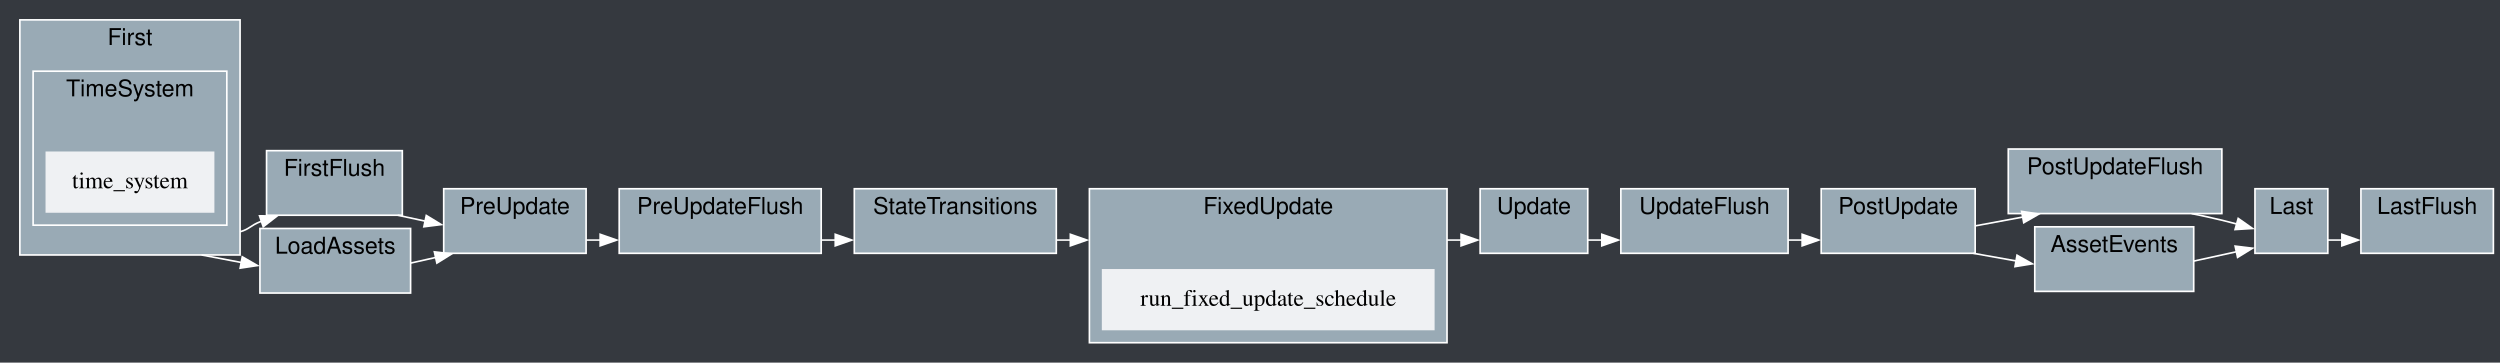
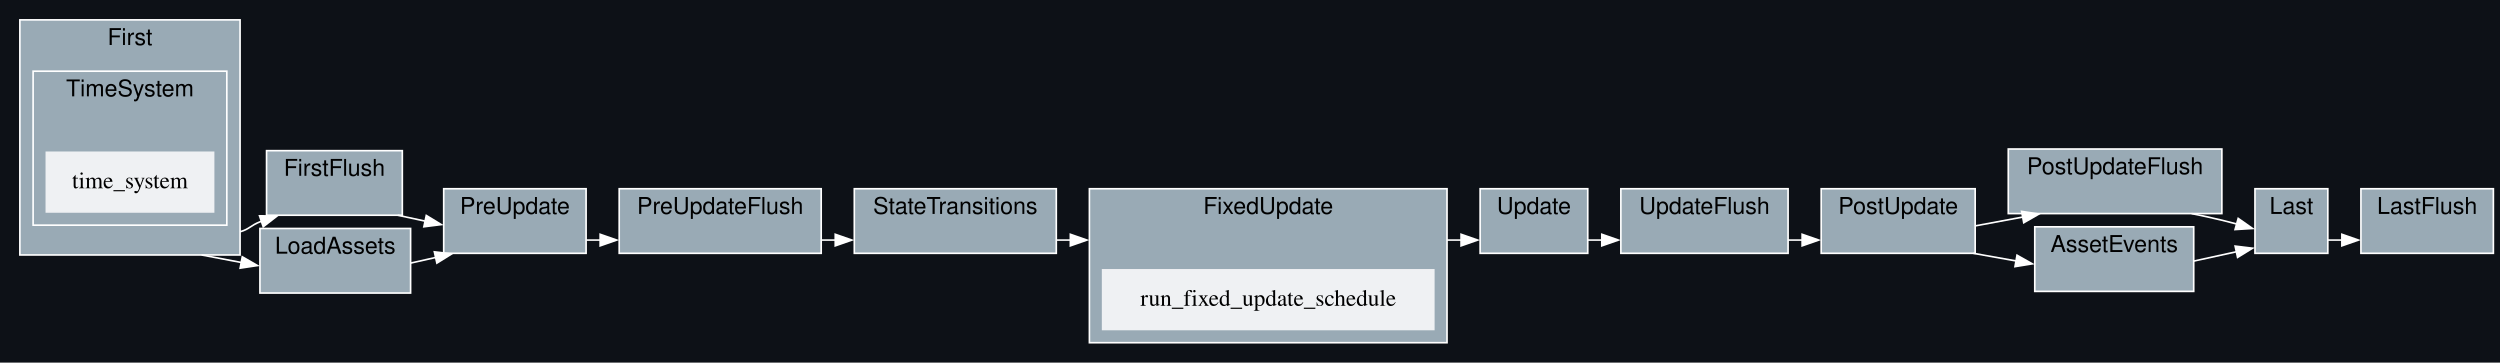
<svg xmlns="http://www.w3.org/2000/svg" width="1510pt" height="219pt" viewBox="0.00 0.00 1510.00 219.00">
  <g id="graph0" class="graph" transform="scale(1 1) rotate(0) translate(4 215)">
-     <polygon fill="#35393f" stroke="none" points="-4,4 -4,-215 1506,-215 1506,4 -4,4" />
+     <polygon fill="#0d1117" stroke="none" points="-4,4 -4,-215 1506,-215 1506,4 -4,4" />
    <g id="clust1" class="cluster">
      <polygon fill="#99aab5" stroke="white" points="157,-85 157,-124 239,-124 239,-85 157,-85" />
      <text text-anchor="middle" x="198" y="-108.8" font-family="Helvetica,sans-Serif" font-size="14.00">FirstFlush</text>
    </g>
    <g id="clust2" class="cluster">
      <polygon fill="#99aab5" stroke="white" points="370,-62 370,-101 492,-101 492,-62 370,-62" />
      <text text-anchor="middle" x="431" y="-85.8" font-family="Helvetica,sans-Serif" font-size="14.00">PreUpdateFlush</text>
    </g>
    <g id="clust3" class="cluster">
      <polygon fill="#99aab5" stroke="white" points="975,-62 975,-101 1076,-101 1076,-62 975,-62" />
      <text text-anchor="middle" x="1025.5" y="-85.8" font-family="Helvetica,sans-Serif" font-size="14.00">UpdateFlush</text>
    </g>
    <g id="clust4" class="cluster">
      <polygon fill="#99aab5" stroke="white" points="1209,-86 1209,-125 1338,-125 1338,-86 1209,-86" />
      <text text-anchor="middle" x="1273.5" y="-109.8" font-family="Helvetica,sans-Serif" font-size="14.00">PostUpdateFlush</text>
    </g>
    <g id="clust5" class="cluster">
      <polygon fill="#99aab5" stroke="white" points="1422,-62 1422,-101 1502,-101 1502,-62 1422,-62" />
      <text text-anchor="middle" x="1462" y="-85.8" font-family="Helvetica,sans-Serif" font-size="14.00">LastFlush</text>
    </g>
    <g id="clust6" class="cluster">
      <polygon fill="#99aab5" stroke="white" points="8,-61 8,-203 141,-203 141,-61 8,-61" />
      <text text-anchor="middle" x="74.5" y="-187.8" font-family="Helvetica,sans-Serif" font-size="14.00">First</text>
    </g>
    <g id="clust7" class="cluster">
      <polygon fill="#99aab5" stroke="white" points="16,-79 16,-172 133,-172 133,-79 16,-79" />
      <text text-anchor="middle" x="74.5" y="-156.8" font-family="Helvetica,sans-Serif" font-size="14.00">TimeSystem</text>
    </g>
    <g id="clust8" class="cluster">
      <polygon fill="#99aab5" stroke="white" points="264,-62 264,-101 350,-101 350,-62 264,-62" />
      <text text-anchor="middle" x="307" y="-85.8" font-family="Helvetica,sans-Serif" font-size="14.00">PreUpdate</text>
    </g>
    <g id="clust9" class="cluster">
      <polygon fill="#99aab5" stroke="white" points="512,-62 512,-101 634,-101 634,-62 512,-62" />
      <text text-anchor="middle" x="573" y="-85.8" font-family="Helvetica,sans-Serif" font-size="14.00">StateTransitions</text>
    </g>
    <g id="clust10" class="cluster">
      <polygon fill="#99aab5" stroke="white" points="654,-8 654,-101 870,-101 870,-8 654,-8" />
      <text text-anchor="middle" x="762" y="-85.8" font-family="Helvetica,sans-Serif" font-size="14.00">FixedUpdate</text>
    </g>
    <g id="clust11" class="cluster">
      <polygon fill="#99aab5" stroke="white" points="890,-62 890,-101 955,-101 955,-62 890,-62" />
      <text text-anchor="middle" x="922.5" y="-85.8" font-family="Helvetica,sans-Serif" font-size="14.00">Update</text>
    </g>
    <g id="clust12" class="cluster">
      <polygon fill="#99aab5" stroke="white" points="1096,-62 1096,-101 1189,-101 1189,-62 1096,-62" />
      <text text-anchor="middle" x="1142.5" y="-85.8" font-family="Helvetica,sans-Serif" font-size="14.00">PostUpdate</text>
    </g>
    <g id="clust13" class="cluster">
      <polygon fill="#99aab5" stroke="white" points="1358,-62 1358,-101 1402,-101 1402,-62 1358,-62" />
      <text text-anchor="middle" x="1380" y="-85.8" font-family="Helvetica,sans-Serif" font-size="14.00">Last</text>
    </g>
    <g id="clust14" class="cluster">
      <polygon fill="#99aab5" stroke="white" points="153,-38 153,-77 244,-77 244,-38 153,-38" />
      <text text-anchor="middle" x="198.5" y="-61.8" font-family="Helvetica,sans-Serif" font-size="14.00">LoadAssets</text>
    </g>
    <g id="clust15" class="cluster">
      <polygon fill="#99aab5" stroke="white" points="1225,-39 1225,-78 1321,-78 1321,-39 1225,-39" />
      <text text-anchor="middle" x="1273" y="-62.8" font-family="Helvetica,sans-Serif" font-size="14.00">AssetEvents</text>
    </g>
    <g id="edge2" class="edge">
      <path fill="none" stroke="white" d="M236.21,-85C241.62,-83.84 247.27,-82.62 252.92,-81.41" />
      <polygon fill="white" stroke="white" points="253.48,-84.87 262.53,-79.35 252.01,-78.02 253.48,-84.87" />
    </g>
    <g id="edge4" class="edge">
      <path fill="none" stroke="white" d="M492,-70C494.88,-70 497.78,-70 500.68,-70" />
      <polygon fill="white" stroke="white" points="500.49,-73.5 510.49,-70 500.49,-66.5 500.49,-73.5" />
    </g>
    <g id="edge8" class="edge">
      <path fill="none" stroke="white" d="M1076,-70C1078.92,-70 1081.88,-70 1084.82,-70" />
      <polygon fill="white" stroke="white" points="1084.49,-73.5 1094.49,-70 1084.49,-66.5 1084.49,-73.5" />
    </g>
    <g id="edge10" class="edge">
      <path fill="none" stroke="white" d="M1319.71,-86C1325.88,-84.76 1332.11,-83.41 1338,-82 1340.97,-81.29 1344.04,-80.5 1347.11,-79.67" />
      <polygon fill="white" stroke="white" points="1347.88,-83.09 1356.55,-76.99 1345.97,-76.35 1347.88,-83.09" />
    </g>
    <g id="edge1" class="edge">
      <path fill="none" stroke="white" d="M141,-75C146.73,-76.63 147.43,-78.87 153,-81 153.35,-81.13 153.71,-81.27 154.07,-81.4" />
      <polygon fill="white" stroke="white" points="152.75,-84.65 163.34,-84.52 154.98,-78.02 152.75,-84.65" />
    </g>
    <g id="edge13" class="edge">
      <path fill="none" stroke="white" d="M117.75,-61C125.61,-59.51 133.92,-57.94 142.09,-56.39" />
      <polygon fill="white" stroke="white" points="142.34,-59.91 151.51,-54.61 141.04,-53.03 142.34,-59.91" />
    </g>
    <g id="node8" class="node">
      <polygon fill="#eff1f3" stroke="#eff1f3" points="125,-123 24,-123 24,-87 125,-87 125,-123" />
      <text text-anchor="middle" x="74.5" y="-101.3" font-family="Times,serif" font-size="14.00">time_system</text>
    </g>
    <g id="edge3" class="edge">
      <path fill="none" stroke="white" d="M350,-70C352.78,-70 355.62,-70 358.49,-70" />
      <polygon fill="white" stroke="white" points="358.49,-73.5 368.49,-70 358.49,-66.5 358.49,-73.5" />
    </g>
    <g id="edge5" class="edge">
      <path fill="none" stroke="white" d="M634,-70C636.87,-70 639.8,-70 642.76,-70" />
      <polygon fill="white" stroke="white" points="642.49,-73.5 652.49,-70 642.49,-66.5 642.49,-73.5" />
    </g>
    <g id="edge6" class="edge">
      <path fill="none" stroke="white" d="M870,-70C872.93,-70 875.81,-70 878.6,-70" />
      <polygon fill="white" stroke="white" points="878.49,-73.5 888.49,-70 878.49,-66.5 878.49,-73.5" />
    </g>
    <g id="node12" class="node">
      <polygon fill="#eff1f3" stroke="#eff1f3" points="862,-52 662,-52 662,-16 862,-16 862,-52" />
      <text text-anchor="middle" x="762" y="-30.3" font-family="Times,serif" font-size="14.00">run_fixed_update_schedule</text>
    </g>
    <g id="edge7" class="edge">
      <path fill="none" stroke="white" d="M955,-70C957.81,-70 960.71,-70 963.65,-70" />
      <polygon fill="white" stroke="white" points="963.49,-73.5 973.49,-70 963.49,-66.5 963.49,-73.5" />
    </g>
    <g id="edge9" class="edge">
      <path fill="none" stroke="white" d="M1189,-78.56C1198.41,-80.31 1208.4,-82.17 1218.06,-83.96" />
      <polygon fill="white" stroke="white" points="1217.06,-87.34 1227.53,-85.73 1218.34,-80.46 1217.06,-87.34" />
    </g>
    <g id="edge14" class="edge">
      <path fill="none" stroke="white" d="M1187.87,-62C1196.26,-60.5 1205.15,-58.92 1213.87,-57.36" />
      <polygon fill="white" stroke="white" points="1214.28,-60.85 1223.51,-55.64 1213.05,-53.95 1214.28,-60.85" />
    </g>
    <g id="edge11" class="edge">
      <path fill="none" stroke="white" d="M1402,-70C1404.72,-70 1407.6,-70 1410.56,-70" />
      <polygon fill="white" stroke="white" points="1410.49,-73.5 1420.49,-70 1410.49,-66.5 1410.49,-73.5" />
    </g>
    <g id="edge12" class="edge">
      <path fill="none" stroke="white" d="M244,-56.09C249.09,-57.24 254.29,-58.4 259.4,-59.55" />
      <polygon fill="white" stroke="white" points="258.35,-62.9 268.87,-61.67 259.88,-56.07 258.35,-62.9" />
    </g>
    <g id="edge15" class="edge">
      <path fill="none" stroke="white" d="M1321,-57.3C1329.82,-59.23 1338.85,-61.21 1347.08,-63.01" />
      <polygon fill="white" stroke="white" points="1346.01,-66.36 1356.52,-65.08 1347.5,-59.52 1346.01,-66.36" />
    </g>
  </g>
</svg>
